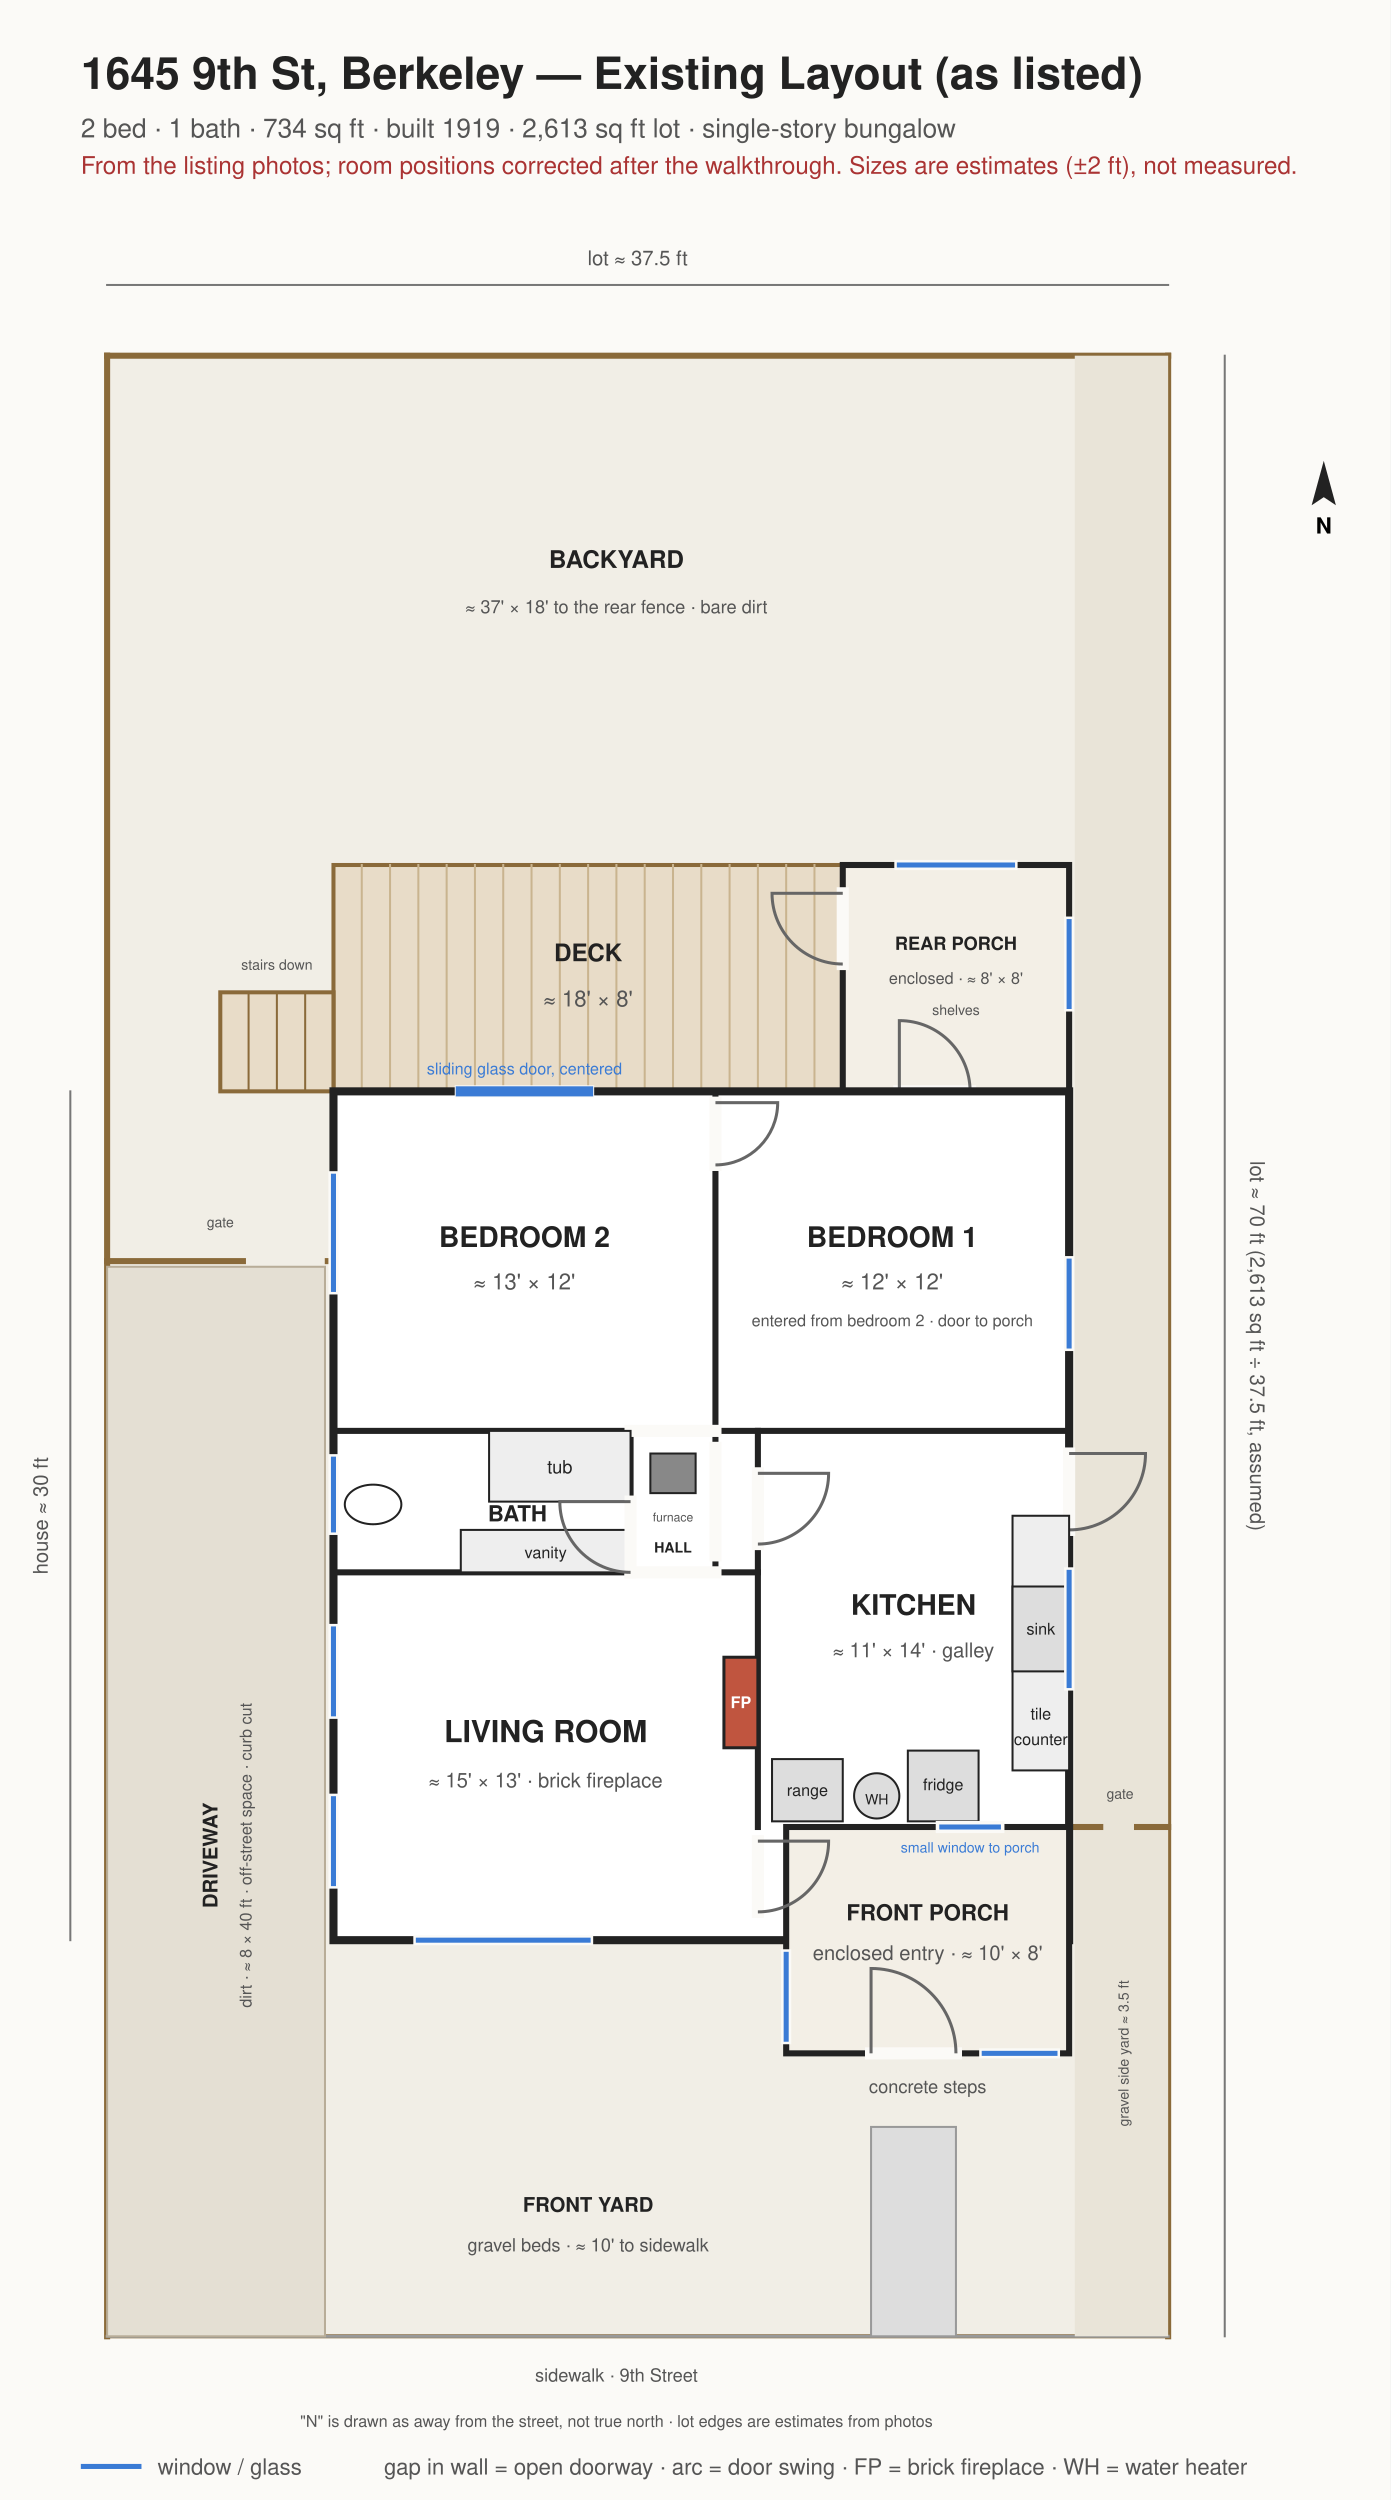
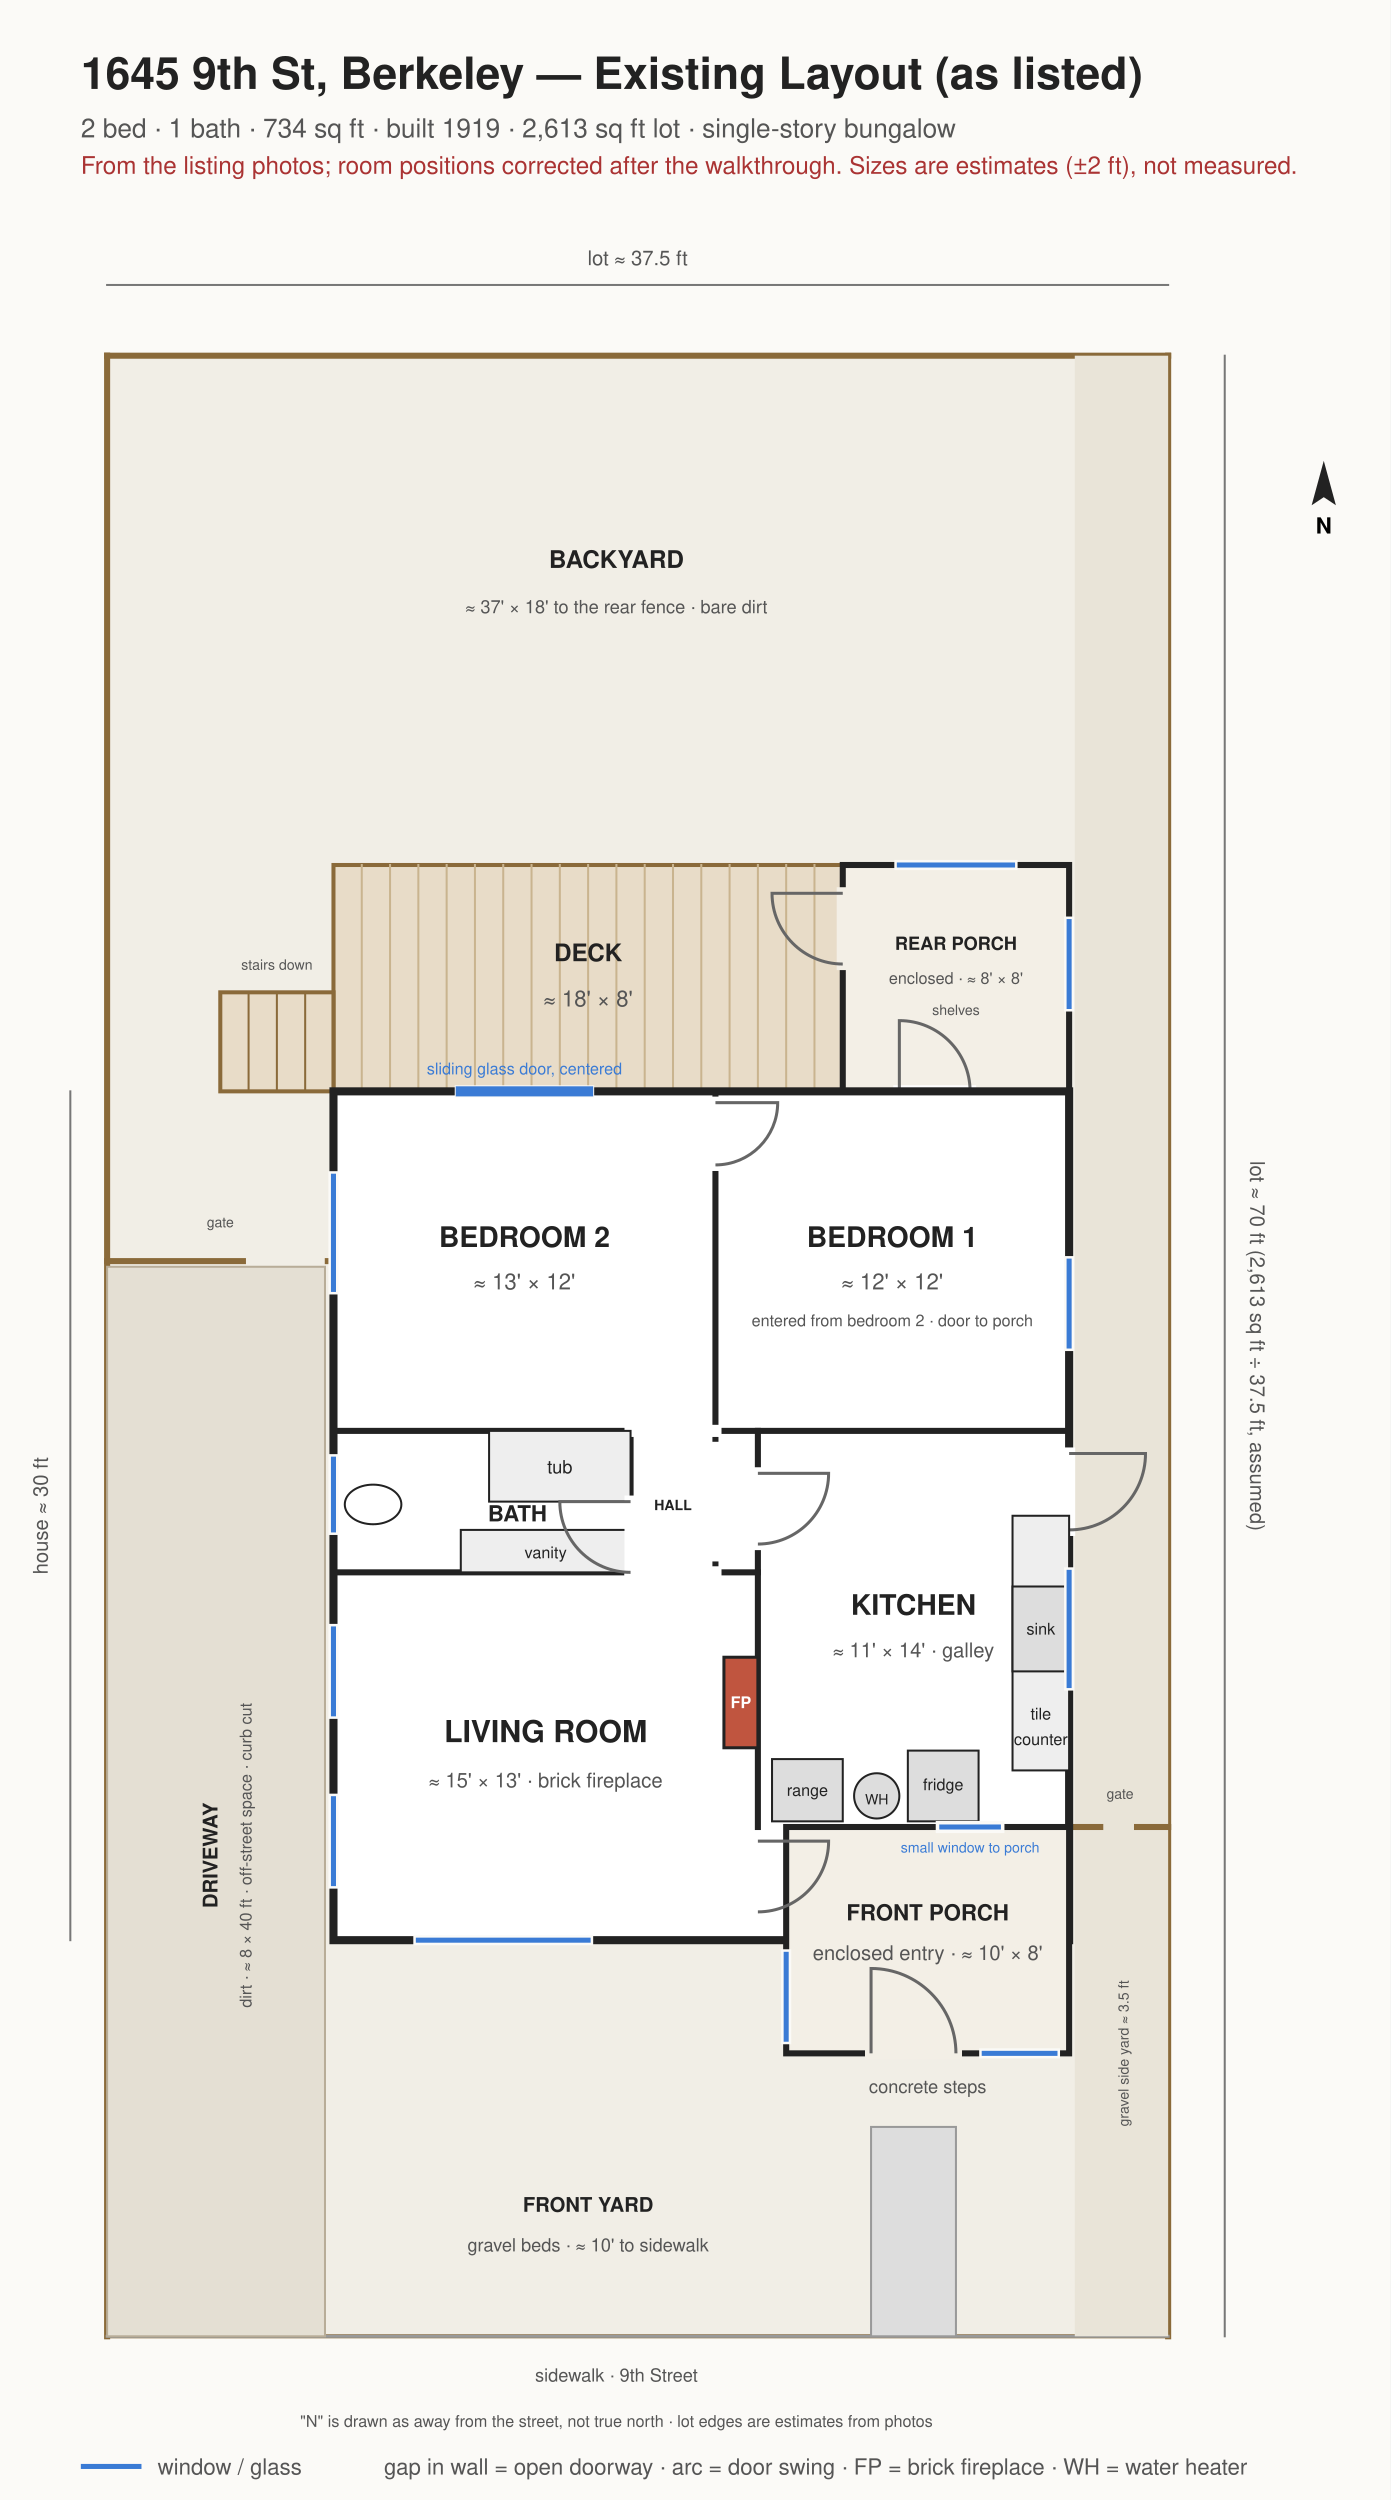
<svg xmlns="http://www.w3.org/2000/svg" width="688" height="1237" viewBox="0 0 688 1237" font-family="Helvetica, Arial, sans-serif">
  <rect width="688" height="1237" fill="#fbfaf7" />
  <text x="40" y="44" font-size="22" font-weight="bold" fill="#222">1645 9th St, Berkeley — Existing Layout (as listed)</text>
  <text x="40" y="68" font-size="13" fill="#555">2 bed · 1 bath · 734 sq ft · built 1919 · 2,613 sq ft lot · single-story bungalow</text>
  <text x="40" y="86" font-size="12" fill="#a33">From the listing photos; room positions corrected after the walkthrough. Sizes are estimates (±2 ft), not measured.</text>
  <rect x="53" y="176" width="525.0" height="980" fill="#f1eee6" stroke="#8a6a3a" stroke-width="2" />
  <line x1="53" y1="176" x2="578.0" y2="176" stroke="#8a6a3a" stroke-width="3" stroke-linecap="square" />
  <line x1="53" y1="176" x2="53" y2="1156" stroke="#8a6a3a" stroke-width="3" stroke-linecap="square" />
  <line x1="578.0" y1="176" x2="578.0" y2="1156" stroke="#8a6a3a" stroke-width="3" stroke-linecap="square" />
  <line x1="53" y1="1156" x2="578.0" y2="1156" stroke="#999" stroke-width="1.5" stroke-linecap="square" />
  <rect x="531.8" y="176" width="46.2" height="980" fill="#e9e4d8" stroke="none" stroke-width="0" />
  <line x1="529" y1="904" x2="544.4" y2="904" stroke="#8a6a3a" stroke-width="3" stroke-linecap="square" />
  <line x1="562.6" y1="904" x2="578.0" y2="904" stroke="#8a6a3a" stroke-width="3" stroke-linecap="square" />
  <text x="554.2" y="890" font-size="7" text-anchor="middle" fill="#555" font-weight="normal">gate</text>
  <text transform="translate(558.4,1016) rotate(-90)" font-size="7" text-anchor="middle" fill="#555">gravel side yard ≈ 3.5 ft</text>
  <line x1="53" y1="624" x2="120.2" y2="624" stroke="#8a6a3a" stroke-width="3" stroke-linecap="square" />
  <line x1="162.2" y1="624" x2="165" y2="624" stroke="#8a6a3a" stroke-width="3" stroke-linecap="square" />
  <text x="109" y="607.2" font-size="7" text-anchor="middle" fill="#555" font-weight="normal">gate</text>
  <text x="305" y="281.0" font-size="12" text-anchor="middle" fill="#222" font-weight="bold">BACKYARD</text>
  <text x="305" y="303.4" font-size="9" text-anchor="middle" fill="#555" font-weight="normal">≈ 37' × 18' to the rear fence · bare dirt</text>
  <rect x="53" y="626.8" width="107.8" height="529.2" fill="#e4dfd3" stroke="#b8ad98" stroke-width="1" />
  <text transform="translate(107.6,918) rotate(-90)" font-size="10" font-weight="bold" text-anchor="middle" fill="#222">DRIVEWAY</text>
  <text transform="translate(124.4,918) rotate(-90)" font-size="8" text-anchor="middle" fill="#555">dirt · ≈ 8 × 40 ft · off-street space · curb cut</text>
  <text x="291" y="1094.4" font-size="10" text-anchor="middle" fill="#222" font-weight="bold">FRONT YARD</text>
  <text x="291" y="1114" font-size="9" text-anchor="middle" fill="#555" font-weight="normal">gravel beds · ≈ 10' to sidewalk</text>
  <rect x="431" y="1052.4" width="42" height="103.6" fill="#ddd" stroke="#999" stroke-width="1" />
  <text x="305" y="1178.4" font-size="9" text-anchor="middle" fill="#555" font-weight="normal">sidewalk · 9th Street</text>
  <rect x="165" y="428" width="252" height="112" fill="#e8dcc8" stroke="#8a6a3a" stroke-width="2" />
  <line x1="179" y1="428" x2="179" y2="540" stroke="#c9b48f" stroke-width="1" stroke-linecap="square" />
  <line x1="193" y1="428" x2="193" y2="540" stroke="#c9b48f" stroke-width="1" stroke-linecap="square" />
  <line x1="207" y1="428" x2="207" y2="540" stroke="#c9b48f" stroke-width="1" stroke-linecap="square" />
  <line x1="221" y1="428" x2="221" y2="540" stroke="#c9b48f" stroke-width="1" stroke-linecap="square" />
  <line x1="235" y1="428" x2="235" y2="540" stroke="#c9b48f" stroke-width="1" stroke-linecap="square" />
  <line x1="249" y1="428" x2="249" y2="540" stroke="#c9b48f" stroke-width="1" stroke-linecap="square" />
  <line x1="263" y1="428" x2="263" y2="540" stroke="#c9b48f" stroke-width="1" stroke-linecap="square" />
  <line x1="277" y1="428" x2="277" y2="540" stroke="#c9b48f" stroke-width="1" stroke-linecap="square" />
  <line x1="291" y1="428" x2="291" y2="540" stroke="#c9b48f" stroke-width="1" stroke-linecap="square" />
  <line x1="305" y1="428" x2="305" y2="540" stroke="#c9b48f" stroke-width="1" stroke-linecap="square" />
  <line x1="319" y1="428" x2="319" y2="540" stroke="#c9b48f" stroke-width="1" stroke-linecap="square" />
  <line x1="333" y1="428" x2="333" y2="540" stroke="#c9b48f" stroke-width="1" stroke-linecap="square" />
  <line x1="347" y1="428" x2="347" y2="540" stroke="#c9b48f" stroke-width="1" stroke-linecap="square" />
  <line x1="361" y1="428" x2="361" y2="540" stroke="#c9b48f" stroke-width="1" stroke-linecap="square" />
  <line x1="375" y1="428" x2="375" y2="540" stroke="#c9b48f" stroke-width="1" stroke-linecap="square" />
  <line x1="389" y1="428" x2="389" y2="540" stroke="#c9b48f" stroke-width="1" stroke-linecap="square" />
  <line x1="403" y1="428" x2="403" y2="540" stroke="#c9b48f" stroke-width="1" stroke-linecap="square" />
  <text x="291" y="475.6" font-size="12" text-anchor="middle" fill="#222" font-weight="bold">DECK</text>
  <text x="291" y="498" font-size="11" text-anchor="middle" fill="#555" font-weight="normal">≈ 18' × 8'</text>
  <rect x="109" y="491.0" width="56" height="49.0" fill="#e8dcc8" stroke="#8a6a3a" stroke-width="2" />
  <line x1="151" y1="491.0" x2="151" y2="540" stroke="#8a6a3a" stroke-width="1" stroke-linecap="square" />
  <line x1="137" y1="491.0" x2="137" y2="540" stroke="#8a6a3a" stroke-width="1" stroke-linecap="square" />
  <line x1="123" y1="491.0" x2="123" y2="540" stroke="#8a6a3a" stroke-width="1" stroke-linecap="square" />
  <text x="137" y="479.8" font-size="7" text-anchor="middle" fill="#555" font-weight="normal">stairs down</text>
  <rect x="417" y="428" width="112" height="112" fill="#f3efe6" stroke="#222" stroke-width="3" />
  <text x="473" y="470" font-size="9" text-anchor="middle" fill="#222" font-weight="bold">REAR PORCH</text>
  <text x="473" y="486.8" font-size="8" text-anchor="middle" fill="#555" font-weight="normal">enclosed · ≈ 8' × 8'</text>
  <text x="473" y="502.2" font-size="7" text-anchor="middle" fill="#555" font-weight="normal">shelves</text>
  <line x1="445" y1="428" x2="501" y2="428" stroke="#fbfaf7" stroke-width="5" stroke-linecap="square" />
  <line x1="445" y1="428" x2="501" y2="428" stroke="#3a7bd5" stroke-width="2.5" stroke-linecap="square" />
  <line x1="529" y1="456" x2="529" y2="498" stroke="#fbfaf7" stroke-width="5" stroke-linecap="square" />
  <line x1="529" y1="456" x2="529" y2="498" stroke="#3a7bd5" stroke-width="2.5" stroke-linecap="square" />
-   <line x1="417" y1="442" x2="417" y2="477.0" stroke="#fbfaf7" stroke-width="6" stroke-linecap="square" />
+   <line x1="417" y1="442" x2="417" y2="477.0" stroke="#f3efe6" stroke-width="6" stroke-linecap="square" />
  <path d="M417,442 L382.0,442 A35.0,35.0 0 0 0 417,477.0" fill="none" stroke="#666" stroke-width="1.5" />
-   <line x1="445" y1="540" x2="480.0" y2="540" stroke="#fbfaf7" stroke-width="6" stroke-linecap="square" />
+   <line x1="445" y1="540" x2="480.0" y2="540" stroke="#fff" stroke-width="6" stroke-linecap="square" />
  <path d="M445,540 L445,505.0 A35.0,35.0 0 0 1 480.0,540" fill="none" stroke="#666" stroke-width="1.5" />
  <rect x="165" y="540" width="364" height="420" fill="#fff" stroke="#222" stroke-width="4" />
  <rect x="389" y="904" width="140" height="112" fill="#f3efe6" stroke="#222" stroke-width="3" />
  <text x="459" y="950.2" font-size="11" text-anchor="middle" fill="#222" font-weight="bold">FRONT PORCH</text>
  <text x="459" y="969.8" font-size="10" text-anchor="middle" fill="#555" font-weight="normal">enclosed entry · ≈ 10' × 8'</text>
-   <line x1="431" y1="1016" x2="473" y2="1016" stroke="#fbfaf7" stroke-width="6" stroke-linecap="square" />
+   <line x1="431" y1="1016" x2="473" y2="1016" stroke="#f3efe6" stroke-width="6" stroke-linecap="square" />
  <path d="M431,1016 L431,974 A42,42 0 0 1 473,1016" fill="none" stroke="#666" stroke-width="1.5" />
  <line x1="389" y1="967.0" x2="389" y2="1009.0" stroke="#fbfaf7" stroke-width="5" stroke-linecap="square" />
  <line x1="389" y1="967.0" x2="389" y2="1009.0" stroke="#3a7bd5" stroke-width="2.5" stroke-linecap="square" />
  <line x1="487" y1="1016" x2="522.0" y2="1016" stroke="#fbfaf7" stroke-width="5" stroke-linecap="square" />
  <line x1="487" y1="1016" x2="522.0" y2="1016" stroke="#3a7bd5" stroke-width="2.5" stroke-linecap="square" />
  <text x="459" y="1035.6" font-size="9" text-anchor="middle" fill="#555" font-weight="normal">concrete steps</text>
  <line x1="354.0" y1="540" x2="354.0" y2="708" stroke="#222" stroke-width="3" stroke-linecap="square" />
  <line x1="354.0" y1="708" x2="529" y2="708" stroke="#222" stroke-width="3" stroke-linecap="square" />
  <line x1="165" y1="708" x2="312.0" y2="708" stroke="#222" stroke-width="3" stroke-linecap="square" />
  <line x1="312.0" y1="708" x2="312.0" y2="778" stroke="#222" stroke-width="3" stroke-linecap="square" />
  <line x1="354.0" y1="708" x2="354.0" y2="778" stroke="#222" stroke-width="3" stroke-linecap="square" />
  <line x1="165" y1="778" x2="312.0" y2="778" stroke="#222" stroke-width="3" stroke-linecap="square" />
  <line x1="354.0" y1="778" x2="375" y2="778" stroke="#222" stroke-width="3" stroke-linecap="square" />
-   <line x1="312.0" y1="778" x2="354.0" y2="778" stroke="#fbfaf7" stroke-width="6" stroke-linecap="square" />
-   <line x1="312.0" y1="708" x2="354.0" y2="708" stroke="#fbfaf7" stroke-width="6" stroke-linecap="square" />
+   <line x1="312.0" y1="778" x2="354.0" y2="778" stroke="#fff" stroke-width="6" stroke-linecap="square" />
+   <line x1="312.0" y1="708" x2="354.0" y2="708" stroke="#fff" stroke-width="6" stroke-linecap="square" />
  <line x1="375" y1="708" x2="375" y2="904" stroke="#222" stroke-width="3" stroke-linecap="square" />
-   <line x1="354.0" y1="545.6" x2="354.0" y2="576.4" stroke="#fbfaf7" stroke-width="6" stroke-linecap="square" />
+   <line x1="354.0" y1="545.6" x2="354.0" y2="576.4" stroke="#fff" stroke-width="6" stroke-linecap="square" />
  <path d="M354.0,545.6 L384.8,545.6 A30.8,30.8 0 0 1 354.0,576.4" fill="none" stroke="#666" stroke-width="1.5" />
  <rect x="358.2" y="820" width="16.8" height="44.8" fill="#c0553f" stroke="#222" stroke-width="1.5" />
  <text x="366.6" y="845.2" font-size="8" text-anchor="middle" fill="#fff" font-weight="bold">FP</text>
  <rect x="242.0" y="708" width="70.0" height="35.0" fill="#eee" stroke="#222" stroke-width="1" />
  <text x="277" y="729.0" font-size="9" text-anchor="middle" fill="#222" font-weight="normal">tub</text>
  <rect x="228.0" y="757.0" width="84.0" height="21.0" fill="#eee" stroke="#222" stroke-width="1" />
  <text x="270.0" y="771.0" font-size="8" text-anchor="middle" fill="#222" font-weight="normal">vanity</text>
  <ellipse cx="184.6" cy="744.4" rx="14" ry="9.8" fill="#fff" stroke="#222" stroke-width="1" />
  <text x="256.0" y="752.8" font-size="11" text-anchor="middle" fill="#222" font-weight="bold">BATH</text>
-   <line x1="312.0" y1="743.0" x2="312.0" y2="778.0" stroke="#fbfaf7" stroke-width="6" stroke-linecap="square" />
+   <line x1="312.0" y1="743.0" x2="312.0" y2="778.0" stroke="#fff" stroke-width="6" stroke-linecap="square" />
  <path d="M312.0,743.0 L277.0,743.0 A35.0,35.0 0 0 0 312.0,778.0" fill="none" stroke="#666" stroke-width="1.5" />
-   <rect x="321.8" y="719.2" width="22.4" height="19.6" fill="#888" stroke="#222" stroke-width="1" />
-   <text x="333" y="752.8" font-size="6" text-anchor="middle" fill="#555" font-weight="normal">furnace</text>
-   <text x="333" y="768.2" font-size="7" text-anchor="middle" fill="#222" font-weight="bold">HALL</text>
-   <line x1="354.0" y1="716.4" x2="354.0" y2="769.6" stroke="#fbfaf7" stroke-width="6" stroke-linecap="square" />
-   <line x1="375" y1="729.0" x2="375" y2="764.0" stroke="#fbfaf7" stroke-width="6" stroke-linecap="square" />
+   <text x="333" y="747.2" font-size="7" text-anchor="middle" fill="#222" font-weight="bold">HALL</text>
+   <line x1="354.0" y1="716.4" x2="354.0" y2="769.6" stroke="#fff" stroke-width="6" stroke-linecap="square" />
+   <line x1="375" y1="729.0" x2="375" y2="764.0" stroke="#fff" stroke-width="6" stroke-linecap="square" />
  <path d="M375,729.0 L410.0,729.0 A35.0,35.0 0 0 1 375,764.0" fill="none" stroke="#666" stroke-width="1.5" />
-   <line x1="529" y1="719.2" x2="529" y2="757.0" stroke="#fbfaf7" stroke-width="6" stroke-linecap="square" />
+   <line x1="529" y1="719.2" x2="529" y2="757.0" stroke="#fff" stroke-width="6" stroke-linecap="square" />
  <path d="M529,719.2 L566.8,719.2 A37.8,37.8 0 0 1 529,757.0" fill="none" stroke="#666" stroke-width="1.5" />
  <line x1="228.0" y1="540" x2="291" y2="540" stroke="#fbfaf7" stroke-width="6" stroke-linecap="square" />
  <line x1="228.0" y1="540" x2="291" y2="540" stroke="#3a7bd5" stroke-width="5" stroke-linecap="square" />
  <text x="259.5" y="531.6" font-size="8" text-anchor="middle" fill="#3a7bd5" font-weight="normal">sliding glass door, centered</text>
  <text x="259.5" y="617.0" font-size="14" text-anchor="middle" fill="#222" font-weight="bold">BEDROOM 2</text>
  <text x="259.5" y="638" font-size="11" text-anchor="middle" fill="#555" font-weight="normal">≈ 13' × 12'</text>
  <text x="441.5" y="617.0" font-size="14" text-anchor="middle" fill="#222" font-weight="bold">BEDROOM 1</text>
  <text x="441.5" y="638" font-size="11" text-anchor="middle" fill="#555" font-weight="normal">≈ 12' × 12'</text>
  <text x="441.5" y="656.2" font-size="8" text-anchor="middle" fill="#555" font-weight="normal">entered from bedroom 2 · door to porch</text>
  <rect x="501" y="750" width="28" height="126" fill="#eee" stroke="#222" stroke-width="1" />
  <text x="515" y="850.8" font-size="8" text-anchor="middle" fill="#222" font-weight="normal">tile</text>
  <text x="515" y="863.4" font-size="8" text-anchor="middle" fill="#222" font-weight="normal">counter</text>
  <rect x="501" y="785.0" width="28" height="42.0" fill="#ddd" stroke="#222" stroke-width="1" />
  <text x="515" y="808.8" font-size="8" text-anchor="middle" fill="#222" font-weight="normal">sink</text>
  <rect x="382.0" y="870.4" width="35.0" height="30.8" fill="#ddd" stroke="#222" stroke-width="1" />
  <text x="399.5" y="888.6" font-size="8" text-anchor="middle" fill="#222" font-weight="normal">range</text>
  <circle cx="433.8" cy="888.6" r="11.2" fill="#ddd" stroke="#222" stroke-width="1" />
  <text x="433.8" y="892.8" font-size="7" text-anchor="middle" fill="#222" font-weight="normal">WH</text>
  <rect x="449.2" y="866.2" width="35.0" height="35.0" fill="#ddd" stroke="#222" stroke-width="1" />
  <text x="466.7" y="885.8" font-size="8" text-anchor="middle" fill="#222" font-weight="normal">fridge</text>
  <line x1="466.0" y1="904" x2="494.0" y2="904" stroke="#fbfaf7" stroke-width="6" stroke-linecap="square" />
  <line x1="466.0" y1="904" x2="494.0" y2="904" stroke="#3a7bd5" stroke-width="2.5" stroke-linecap="square" />
  <text x="480.0" y="916.6" font-size="7" text-anchor="middle" fill="#3a7bd5" font-weight="normal">small window to porch</text>
  <text x="452.0" y="799.0" font-size="14" text-anchor="middle" fill="#222" font-weight="bold">KITCHEN</text>
  <text x="452.0" y="820" font-size="10" text-anchor="middle" fill="#555" font-weight="normal">≈ 11' × 14' · galley</text>
-   <line x1="375" y1="911.0" x2="375" y2="946.0" stroke="#fbfaf7" stroke-width="6" stroke-linecap="square" />
+   <line x1="375" y1="911.0" x2="375" y2="946.0" stroke="#fff" stroke-width="6" stroke-linecap="square" />
  <path d="M375,911.0 L410.0,911.0 A35.0,35.0 0 0 1 375,946.0" fill="none" stroke="#666" stroke-width="1.5" />
  <line x1="165" y1="582" x2="165" y2="638" stroke="#fbfaf7" stroke-width="5" stroke-linecap="square" />
  <line x1="165" y1="582" x2="165" y2="638" stroke="#3a7bd5" stroke-width="2.5" stroke-linecap="square" />
  <line x1="165" y1="722" x2="165" y2="757.0" stroke="#fbfaf7" stroke-width="5" stroke-linecap="square" />
  <line x1="165" y1="722" x2="165" y2="757.0" stroke="#3a7bd5" stroke-width="2.5" stroke-linecap="square" />
  <line x1="165" y1="806" x2="165" y2="848" stroke="#fbfaf7" stroke-width="5" stroke-linecap="square" />
  <line x1="165" y1="806" x2="165" y2="848" stroke="#3a7bd5" stroke-width="2.5" stroke-linecap="square" />
  <line x1="165" y1="890" x2="165" y2="932" stroke="#fbfaf7" stroke-width="5" stroke-linecap="square" />
  <line x1="165" y1="890" x2="165" y2="932" stroke="#3a7bd5" stroke-width="2.5" stroke-linecap="square" />
  <line x1="207" y1="960" x2="291" y2="960" stroke="#fbfaf7" stroke-width="5" stroke-linecap="square" />
  <line x1="207" y1="960" x2="291" y2="960" stroke="#3a7bd5" stroke-width="2.5" stroke-linecap="square" />
  <line x1="529" y1="778" x2="529" y2="834" stroke="#fbfaf7" stroke-width="5" stroke-linecap="square" />
  <line x1="529" y1="778" x2="529" y2="834" stroke="#3a7bd5" stroke-width="2.5" stroke-linecap="square" />
  <line x1="529" y1="624" x2="529" y2="666" stroke="#fbfaf7" stroke-width="5" stroke-linecap="square" />
  <line x1="529" y1="624" x2="529" y2="666" stroke="#3a7bd5" stroke-width="2.5" stroke-linecap="square" />
  <text x="270.0" y="862" font-size="15" text-anchor="middle" fill="#222" font-weight="bold">LIVING ROOM</text>
  <text x="270.0" y="884.4" font-size="10" text-anchor="middle" fill="#555" font-weight="normal">≈ 15' × 13' · brick fireplace</text>
  <line x1="34.8" y1="540" x2="34.8" y2="960" stroke="#777" stroke-width="1" stroke-linecap="square" />
  <text transform="translate(23.6,750) rotate(-90)" font-size="10" text-anchor="middle" fill="#555">house ≈ 30 ft</text>
  <line x1="606.0" y1="176" x2="606.0" y2="1156" stroke="#777" stroke-width="1" stroke-linecap="square" />
  <text transform="translate(618.6,666) rotate(90)" font-size="10" text-anchor="middle" fill="#555">lot ≈ 70 ft (2,613 sq ft ÷ 37.5 ft, assumed)</text>
  <line x1="53" y1="141.0" x2="578.0" y2="141.0" stroke="#777" stroke-width="1" stroke-linecap="square" />
  <text x="315.5" y="131.2" font-size="10" text-anchor="middle" fill="#555" font-weight="normal">lot ≈ 37.5 ft</text>
  <g transform="translate(655,246)">
    <polygon points="0,-18 6,4 0,0 -6,4" fill="#222" />
    <text x="0" y="18" font-size="11" text-anchor="middle" font-weight="bold">N</text>
  </g>
  <text x="305" y="1200.8" font-size="8" text-anchor="middle" fill="#555" font-weight="normal">"N" is drawn as away from the street, not true north · lot edges are estimates from photos</text>
  <line x1="40" y1="1220.4" x2="70" y2="1220.4" stroke="#3a7bd5" stroke-width="2.5" />
  <text x="78" y="1224.4" font-size="11" fill="#555">window / glass</text>
  <text x="190" y="1224.4" font-size="11" fill="#555">gap in wall = open doorway · arc = door swing · FP = brick fireplace · WH = water heater</text>
</svg>
